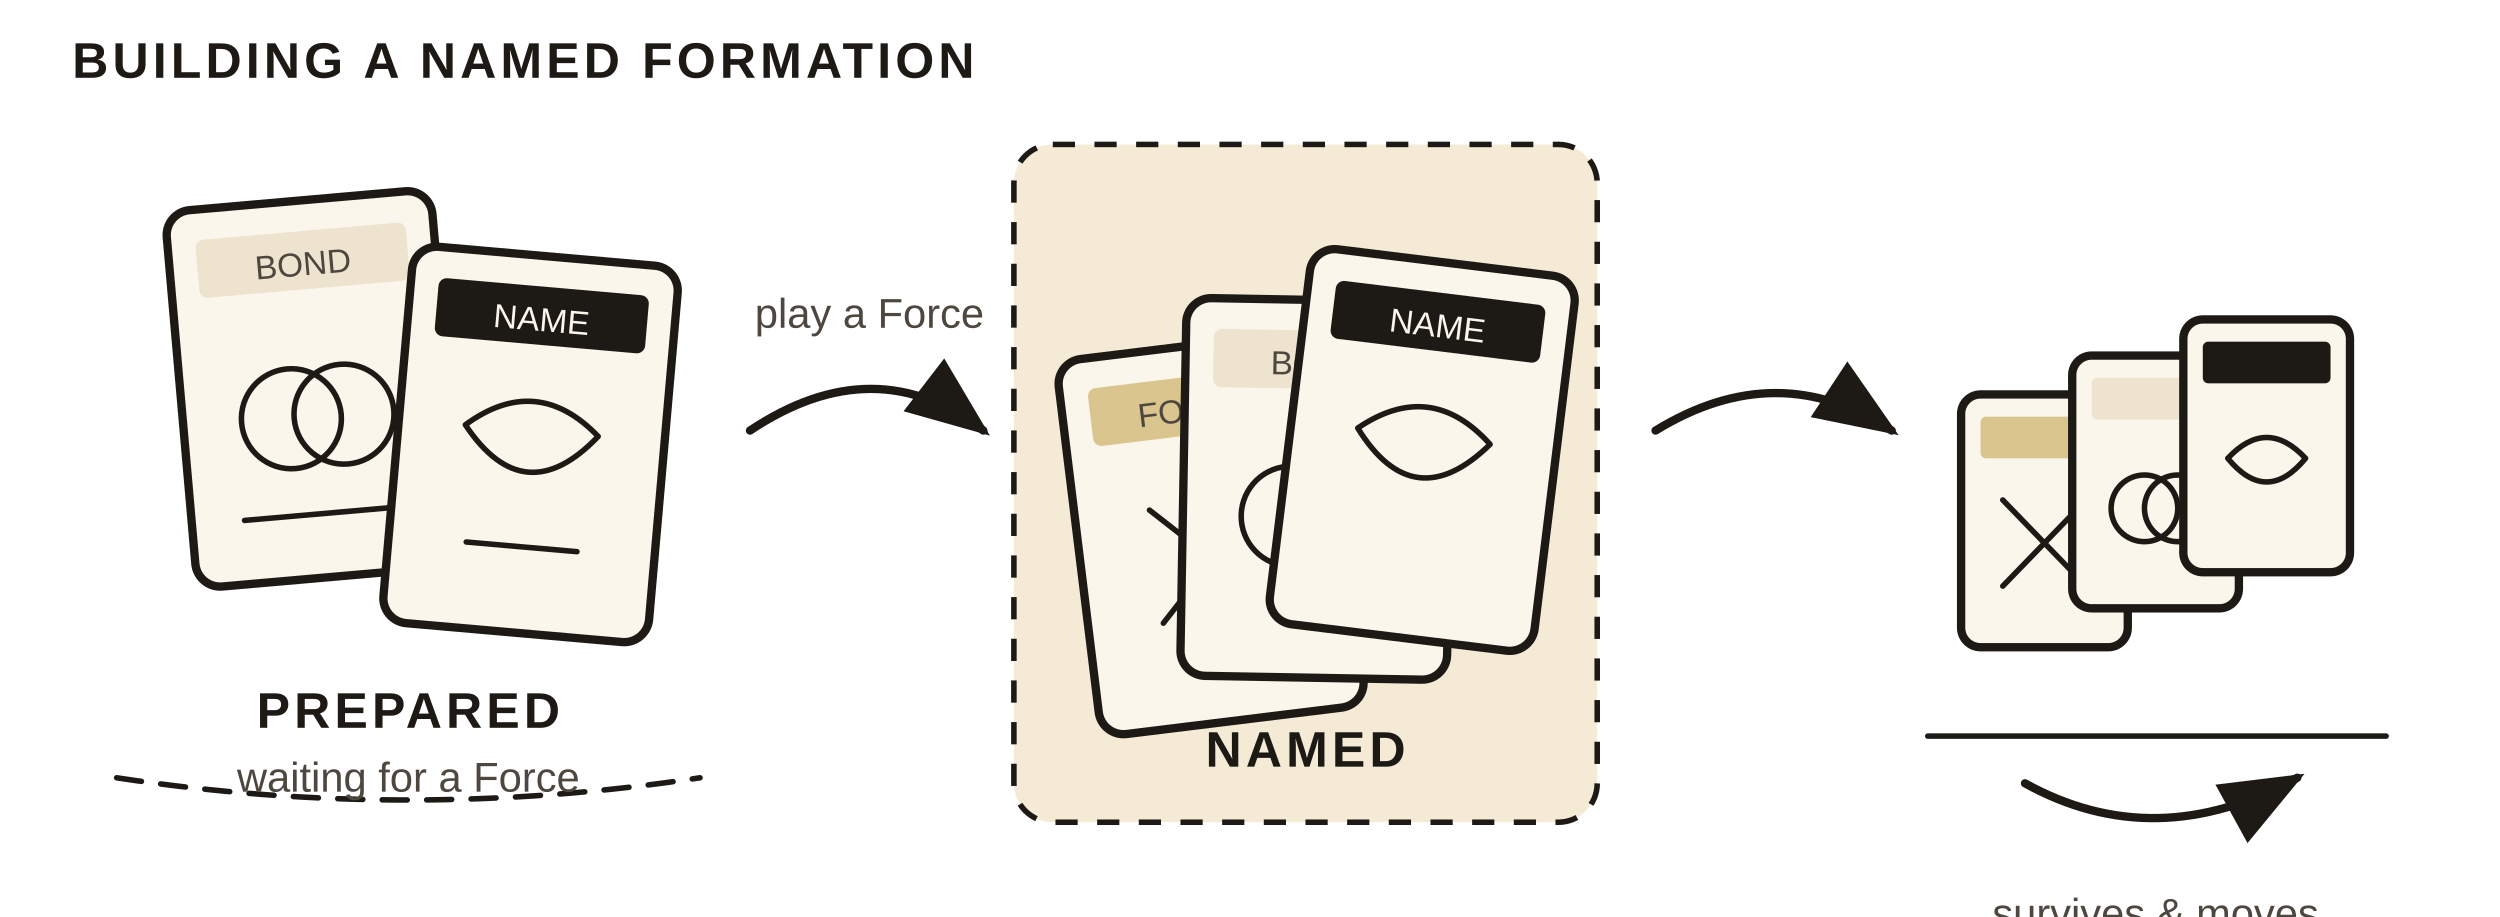
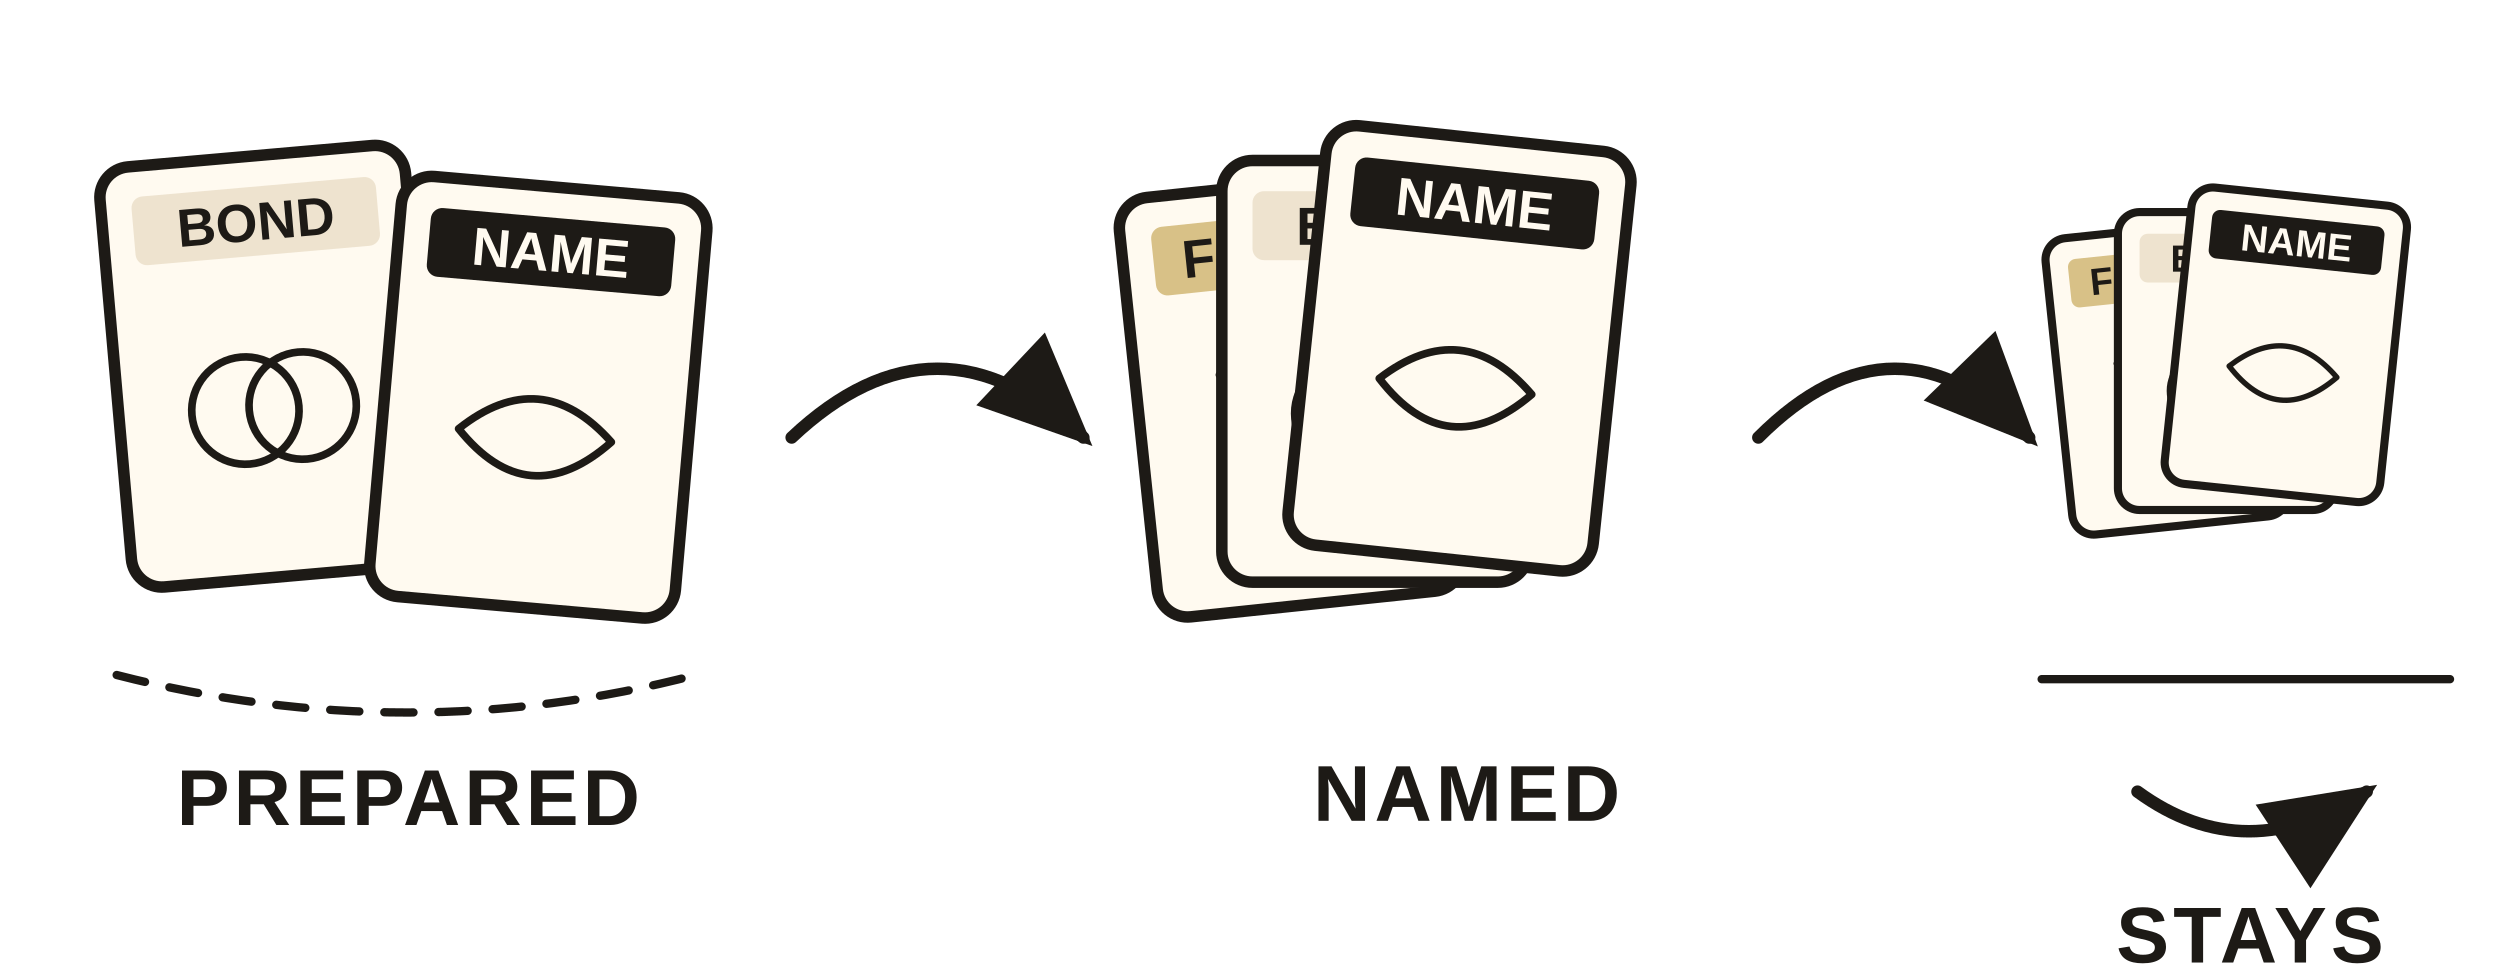
- <svg xmlns="http://www.w3.org/2000/svg" width="900" height="330" viewBox="0 0 900 330">
+ <svg xmlns="http://www.w3.org/2000/svg" width="600" height="235" viewBox="0 0 600 235">
  <style>
-   .ink{fill:#1d1a16}.paper{fill:#fbf6eb}.wash{fill:#eee3cf}.gold{fill:#dbc58f}
-   .line{stroke:#1d1a16;stroke-width:3;fill:none;stroke-linecap:round;stroke-linejoin:round}
-   .thin{stroke:#1d1a16;stroke-width:2;fill:none;stroke-linecap:round;stroke-linejoin:round}
-   .dash{stroke-dasharray:9 7}
-   .label{font:700 18px Arial,sans-serif;letter-spacing:1.5px;fill:#1d1a16}
-   .small{font:15px Arial,sans-serif;fill:#4d473f}
-   .tiny{font:12px Arial,sans-serif;fill:#4d473f}
-   .title{font:700 18px Georgia,serif;fill:#1d1a16}
-   .light{fill:#fbf6eb}
+ .ink{fill:#1d1a16}.paper{fill:#fffaf0}.wash{fill:#eee3cf}.gold{fill:#d8c187}
+ .line{stroke:#1d1a16;stroke-width:3;fill:none;stroke-linecap:round;stroke-linejoin:round}
+ .thin{stroke:#1d1a16;stroke-width:2;fill:none;stroke-linecap:round;stroke-linejoin:round}
+ .lab{font:700 19px Arial,sans-serif;letter-spacing:1px;fill:#1d1a16}
+ .mini{font:700 14px Arial,sans-serif;fill:#1d1a16}
+ .light{fill:#fffaf0}
</style>
  <defs>
-     <marker id="arrow" markerWidth="12" markerHeight="12" refX="9" refY="4" orient="auto">
-       <path d="M0 0 L0 8 L10 4 Z" fill="#1d1a16" />
+     <marker id="a" markerWidth="11" markerHeight="11" refX="8" refY="4" orient="auto">
+       <path d="M0 0 L0 8 L9 4 Z" fill="#1d1a16" />
    </marker>
  </defs>
-   <text x="26" y="28" class="label">BUILDING A NAMED FORMATION</text>
-   <g transform="translate(42 60)">
-     <path class="thin dash" d="M0 220 Q105 236 210 220" />
-     <g transform="translate(23 12) rotate(-5 48 68)">
-       <rect width="96" height="136" rx="9" class="paper" stroke="#1d1a16" stroke-width="3" />
-       <rect x="10" y="11" width="76" height="21" rx="3" class="wash" />
-       <text x="48" y="27" text-anchor="middle" class="tiny">BOND</text>
-       <circle cx="39" cy="78" r="18" class="thin" />
-       <circle cx="58" cy="78" r="18" class="thin" />
-       <path class="thin" d="M19 113 H77" />
+   <g transform="translate(28 37)">
+     <g transform="translate(0 0) rotate(-5 40 55) scale(0.92)">
+       <rect width="80" height="110" rx="8" class="paper" stroke="#1d1a16" stroke-width="3" />
+       <rect x="8" y="8" width="64" height="18" rx="3" class="wash" />
+       <text x="40" y="22" text-anchor="middle" class="mini">BOND</text>
+       <circle cx="33" cy="66" r="14" class="thin" />
+       <circle cx="48" cy="66" r="14" class="thin" />
    </g>
-     <g transform="translate(101 32) rotate(5 48 68)">
-       <rect width="96" height="136" rx="9" class="paper" stroke="#1d1a16" stroke-width="3" />
-       <rect x="10" y="11" width="76" height="21" rx="3" class="ink" />
-       <text x="48" y="27" text-anchor="middle" class="tiny light">NAME</text>
-       <path class="thin" d="M24 63 Q48 42 72 63 Q48 93 24 63 Z" />
-       <path class="thin" d="M28 105 H68" />
+     <g transform="translate(64 8) rotate(5 40 55) scale(0.92)">
+       <rect width="80" height="110" rx="8" class="paper" stroke="#1d1a16" stroke-width="3" />
+       <rect x="8" y="8" width="64" height="18" rx="3" class="ink" />
+       <text x="40" y="22" text-anchor="middle" class="mini light">NAME</text>
+       <path class="thin" d="M20 65 Q40 46 60 65 Q40 86 20 65 Z" />
    </g>
-     <text x="105" y="202" text-anchor="middle" class="label">PREPARED</text>
-     <text x="105" y="225" text-anchor="middle" class="small">waiting for a Force</text>
+     <path class="thin" d="M0 125 Q70 143 139 125" stroke-dasharray="7 6" />
+     <text x="70" y="161" text-anchor="middle" class="lab">PREPARED</text>
  </g>
-   <path class="line" d="M270 155 Q315 125 354 155" marker-end="url(#arrow)" />
-   <text x="313" y="118" text-anchor="middle" class="small">play a Force</text>
-   <g transform="translate(365 52)">
-     <rect x="0" y="0" width="210" height="244" rx="14" fill="#f4ead6" stroke="#1d1a16" stroke-width="2" stroke-dasharray="8 7" />
-     <g transform="translate(23 72) rotate(-7 48 68)">
-       <rect width="96" height="136" rx="9" class="paper" stroke="#1d1a16" stroke-width="3" />
-       <rect x="10" y="11" width="76" height="21" rx="3" class="gold" />
-       <text x="48" y="27" text-anchor="middle" class="tiny">FORCE</text>
-       <path class="thin" d="M27 57 L68 98 M68 57 L27 98" />
-       <circle cx="48" cy="77" r="10" class="paper" stroke="#1d1a16" stroke-width="2" />
-       <text x="77" y="122" class="title">4</text>
+   <path class="line" d="M190 105 Q225 72 260 105" marker-end="url(#a)" />
+   <g transform="translate(273 33)">
+     <g transform="translate(0 0) scale(0.92)">
+       <g transform="translate(0 12) rotate(-6 40 55) scale(1)">
+         <rect width="80" height="110" rx="8" class="paper" stroke="#1d1a16" stroke-width="3" />
+         <rect x="8" y="8" width="64" height="18" rx="3" class="gold" />
+         <text x="40" y="22" text-anchor="middle" class="mini">FORCE</text>
+         <path class="thin" d="M22 48 L58 84 M58 48 L22 84" />
+         <circle cx="40" cy="66" r="7" class="paper" stroke="#1d1a16" stroke-width="2" />
+       </g>
+       <g transform="translate(22 6) rotate(0 40 55) scale(1)">
+         <rect width="80" height="110" rx="8" class="paper" stroke="#1d1a16" stroke-width="3" />
+         <rect x="8" y="8" width="64" height="18" rx="3" class="wash" />
+         <text x="40" y="22" text-anchor="middle" class="mini">BOND</text>
+         <circle cx="33" cy="66" r="14" class="thin" />
+         <circle cx="48" cy="66" r="14" class="thin" />
+       </g>
+       <g transform="translate(44 0) rotate(6 40 55) scale(1)">
+         <rect width="80" height="110" rx="8" class="paper" stroke="#1d1a16" stroke-width="3" />
+         <rect x="8" y="8" width="64" height="18" rx="3" class="ink" />
+         <text x="40" y="22" text-anchor="middle" class="mini light">NAME</text>
+         <path class="thin" d="M20 65 Q40 46 60 65 Q40 86 20 65 Z" />
+       </g>
    </g>
-     <g transform="translate(61 56) rotate(1 48 68)">
-       <rect width="96" height="136" rx="9" class="paper" stroke="#1d1a16" stroke-width="3" />
-       <rect x="10" y="11" width="76" height="21" rx="3" class="wash" />
-       <text x="48" y="27" text-anchor="middle" class="tiny">BOND</text>
-       <circle cx="39" cy="78" r="18" class="thin" />
-       <circle cx="58" cy="78" r="18" class="thin" />
+     <text x="79" y="164" text-anchor="middle" class="lab">NAMED</text>
+   </g>
+   <path class="line" d="M422 105 Q455 72 487 105" marker-end="url(#a)" />
+   <g transform="translate(490 47)">
+     <path class="thin" d="M0 116 H98" />
+     <g transform="translate(4 0) scale(0.65)">
+       <g transform="translate(0 12) rotate(-6 40 55) scale(1)">
+         <rect width="80" height="110" rx="8" class="paper" stroke="#1d1a16" stroke-width="3" />
+         <rect x="8" y="8" width="64" height="18" rx="3" class="gold" />
+         <text x="40" y="22" text-anchor="middle" class="mini">FORCE</text>
+         <path class="thin" d="M22 48 L58 84 M58 48 L22 84" />
+         <circle cx="40" cy="66" r="7" class="paper" stroke="#1d1a16" stroke-width="2" />
+       </g>
+       <g transform="translate(22 6) rotate(0 40 55) scale(1)">
+         <rect width="80" height="110" rx="8" class="paper" stroke="#1d1a16" stroke-width="3" />
+         <rect x="8" y="8" width="64" height="18" rx="3" class="wash" />
+         <text x="40" y="22" text-anchor="middle" class="mini">BOND</text>
+         <circle cx="33" cy="66" r="14" class="thin" />
+         <circle cx="48" cy="66" r="14" class="thin" />
+       </g>
+       <g transform="translate(44 0) rotate(6 40 55) scale(1)">
+         <rect width="80" height="110" rx="8" class="paper" stroke="#1d1a16" stroke-width="3" />
+         <rect x="8" y="8" width="64" height="18" rx="3" class="ink" />
+         <text x="40" y="22" text-anchor="middle" class="mini light">NAME</text>
+         <path class="thin" d="M20 65 Q40 46 60 65 Q40 86 20 65 Z" />
+       </g>
    </g>
-     <g transform="translate(99 42) rotate(7 48 68)">
-       <rect width="96" height="136" rx="9" class="paper" stroke="#1d1a16" stroke-width="3" />
-       <rect x="10" y="11" width="76" height="21" rx="3" class="ink" />
-       <text x="48" y="27" text-anchor="middle" class="tiny light">NAME</text>
-       <path class="thin" d="M24 63 Q48 42 72 63 Q48 93 24 63 Z" />
-     </g>
-     <text x="105" y="224" text-anchor="middle" class="label">NAMED</text>
-   </g>
-   <path class="line" d="M596 155 Q640 128 681 155" marker-end="url(#arrow)" />
-   <g transform="translate(694 60)">
-     <path class="thin" d="M0 205 H165" />
-     <rect x="12" y="82" width="60" height="91" rx="7" class="paper" stroke="#1d1a16" stroke-width="3" />
-     <rect x="19" y="90" width="46" height="15" rx="2" class="gold" />
-     <path class="thin" d="M27 120 L57 151 M57 120 L27 151" />
-     <rect x="52" y="68" width="60" height="91" rx="7" class="paper" stroke="#1d1a16" stroke-width="3" />
-     <rect x="59" y="76" width="46" height="15" rx="2" class="wash" />
-     <circle cx="78" cy="123" r="12" class="thin" />
-     <circle cx="90" cy="123" r="12" class="thin" />
-     <rect x="92" y="55" width="60" height="91" rx="7" class="paper" stroke="#1d1a16" stroke-width="3" />
-     <rect x="99" y="63" width="46" height="15" rx="2" class="ink" />
-     <path class="thin" d="M108 105 Q122 90 136 105 Q122 122 108 105 Z" />
-     <path class="line" d="M35 222 Q82 248 133 220" marker-end="url(#arrow)" />
-     <text x="82" y="274" text-anchor="middle" class="small">survives &amp; moves</text>
+     <path class="line" d="M23 143 Q49 162 78 143" marker-end="url(#a)" />
+     <text x="50" y="184" text-anchor="middle" class="lab">STAYS</text>
  </g>
</svg>
